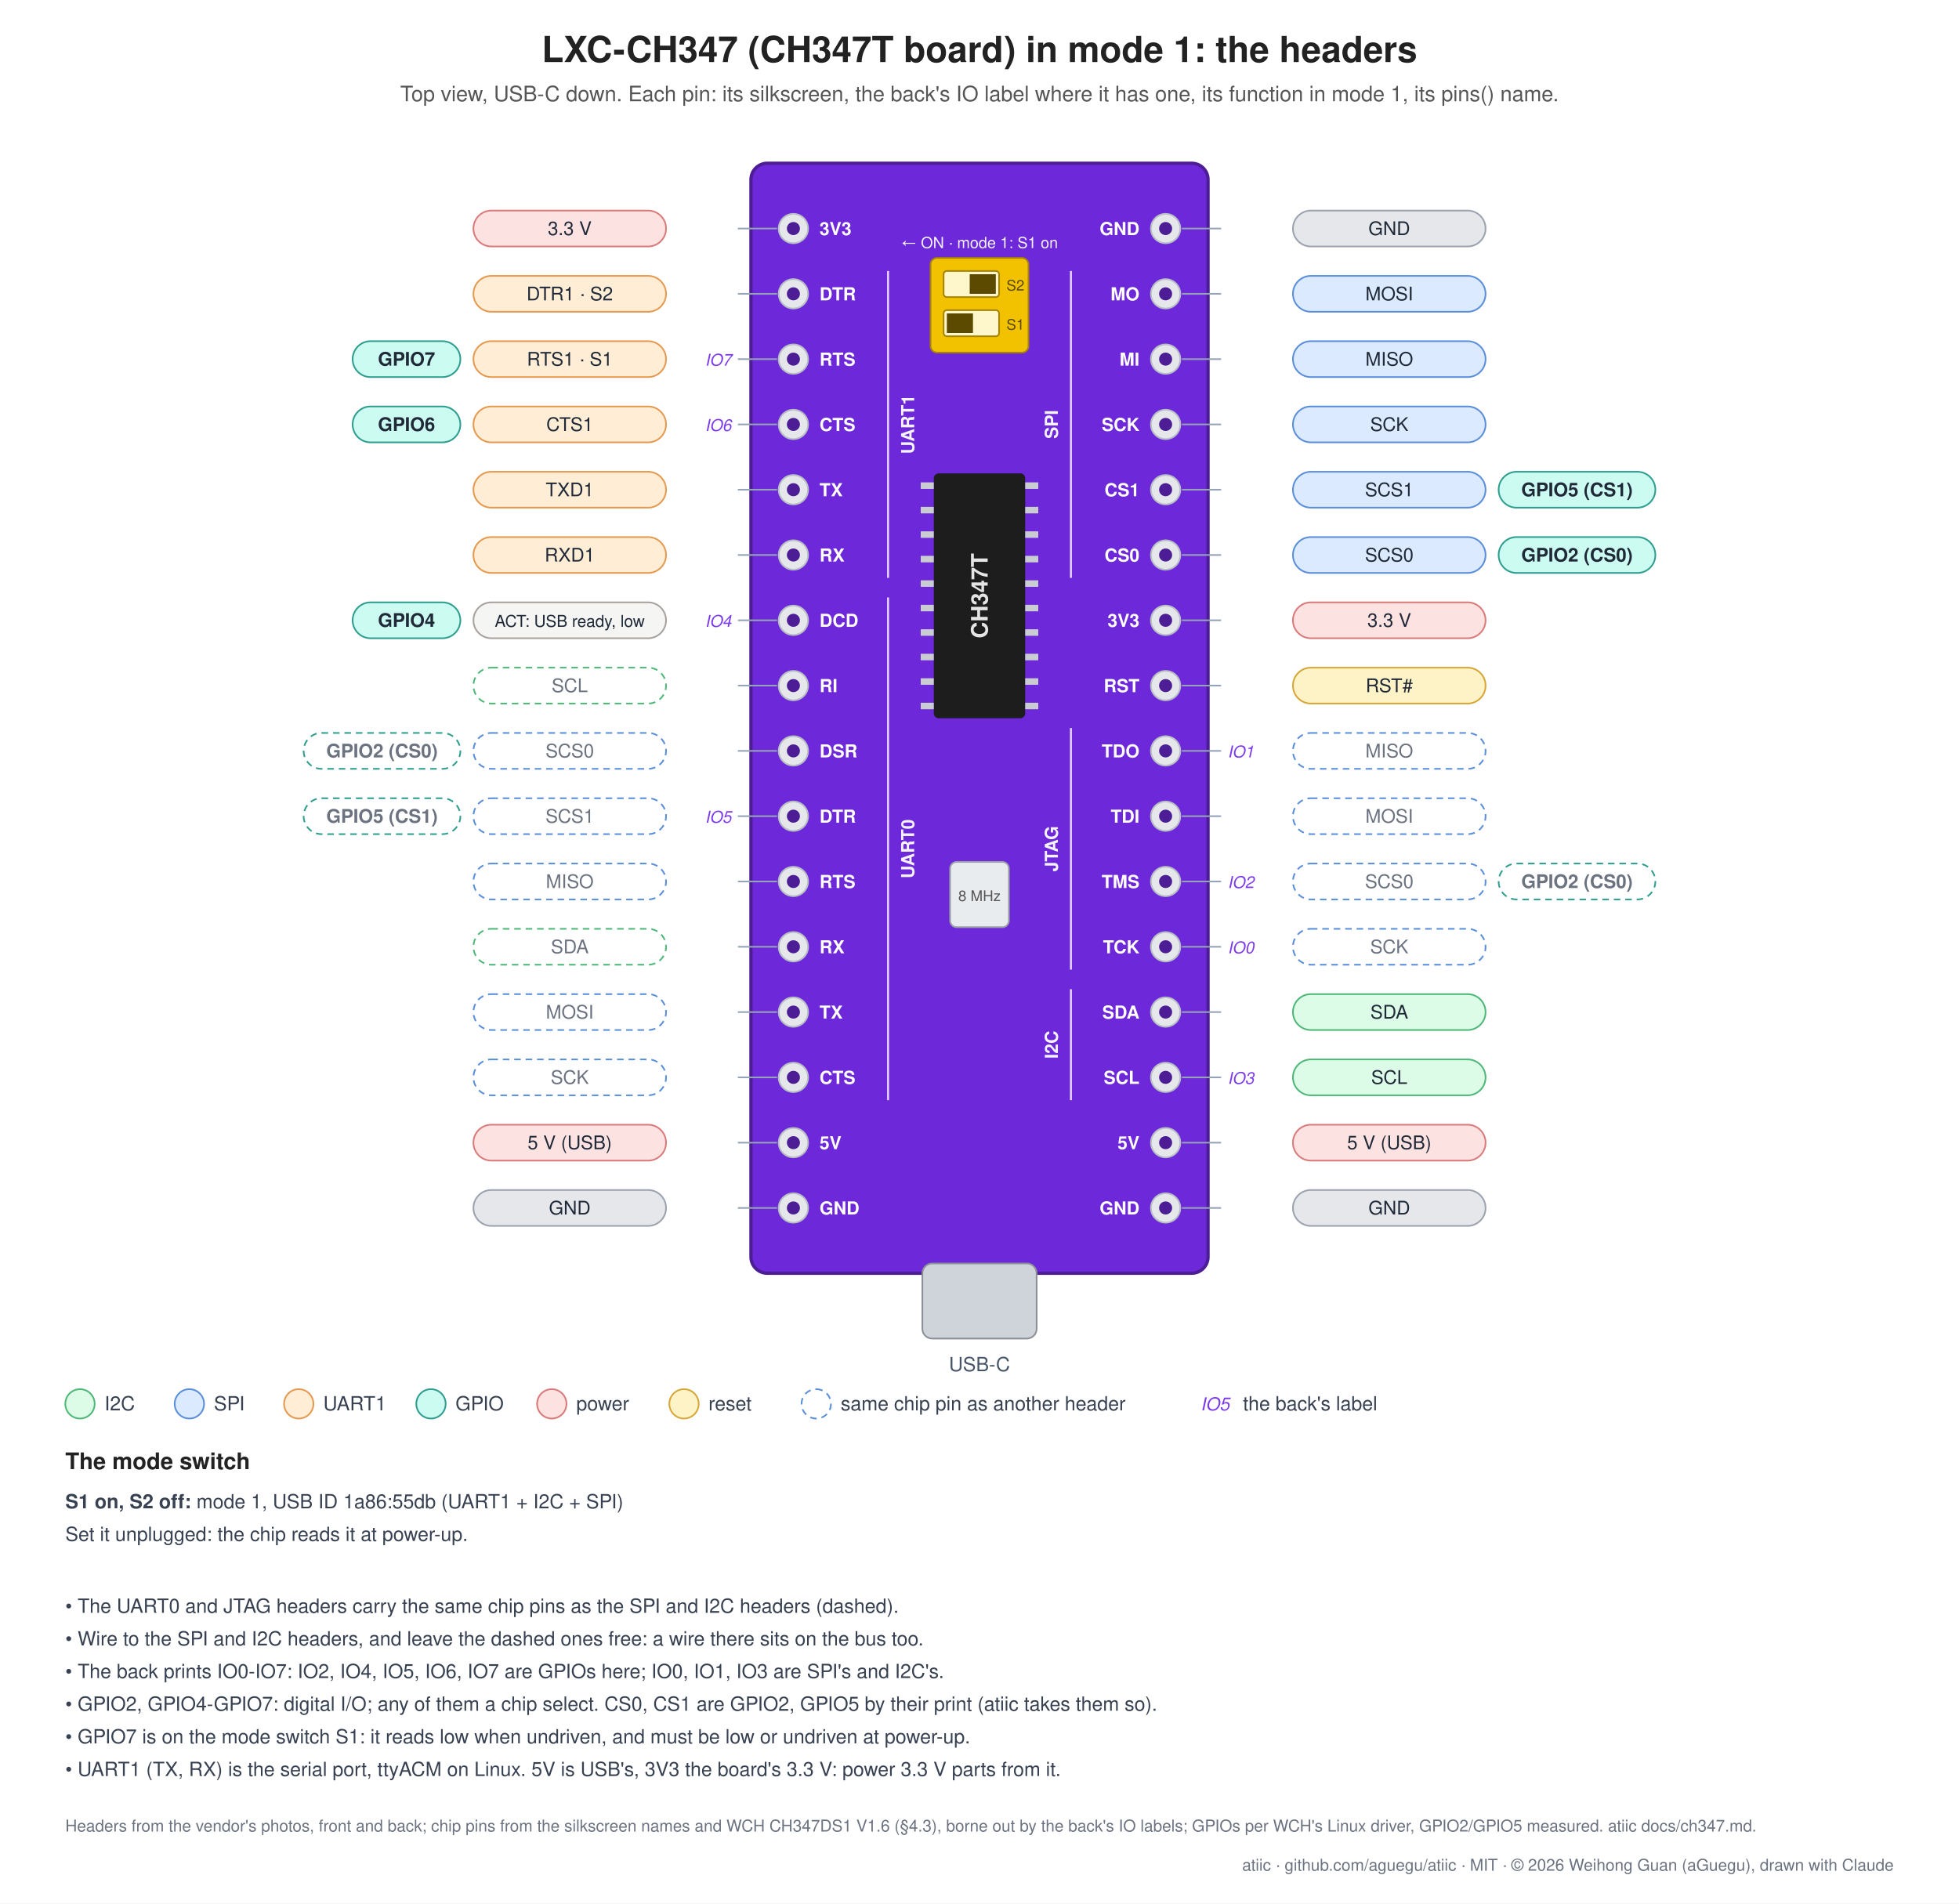
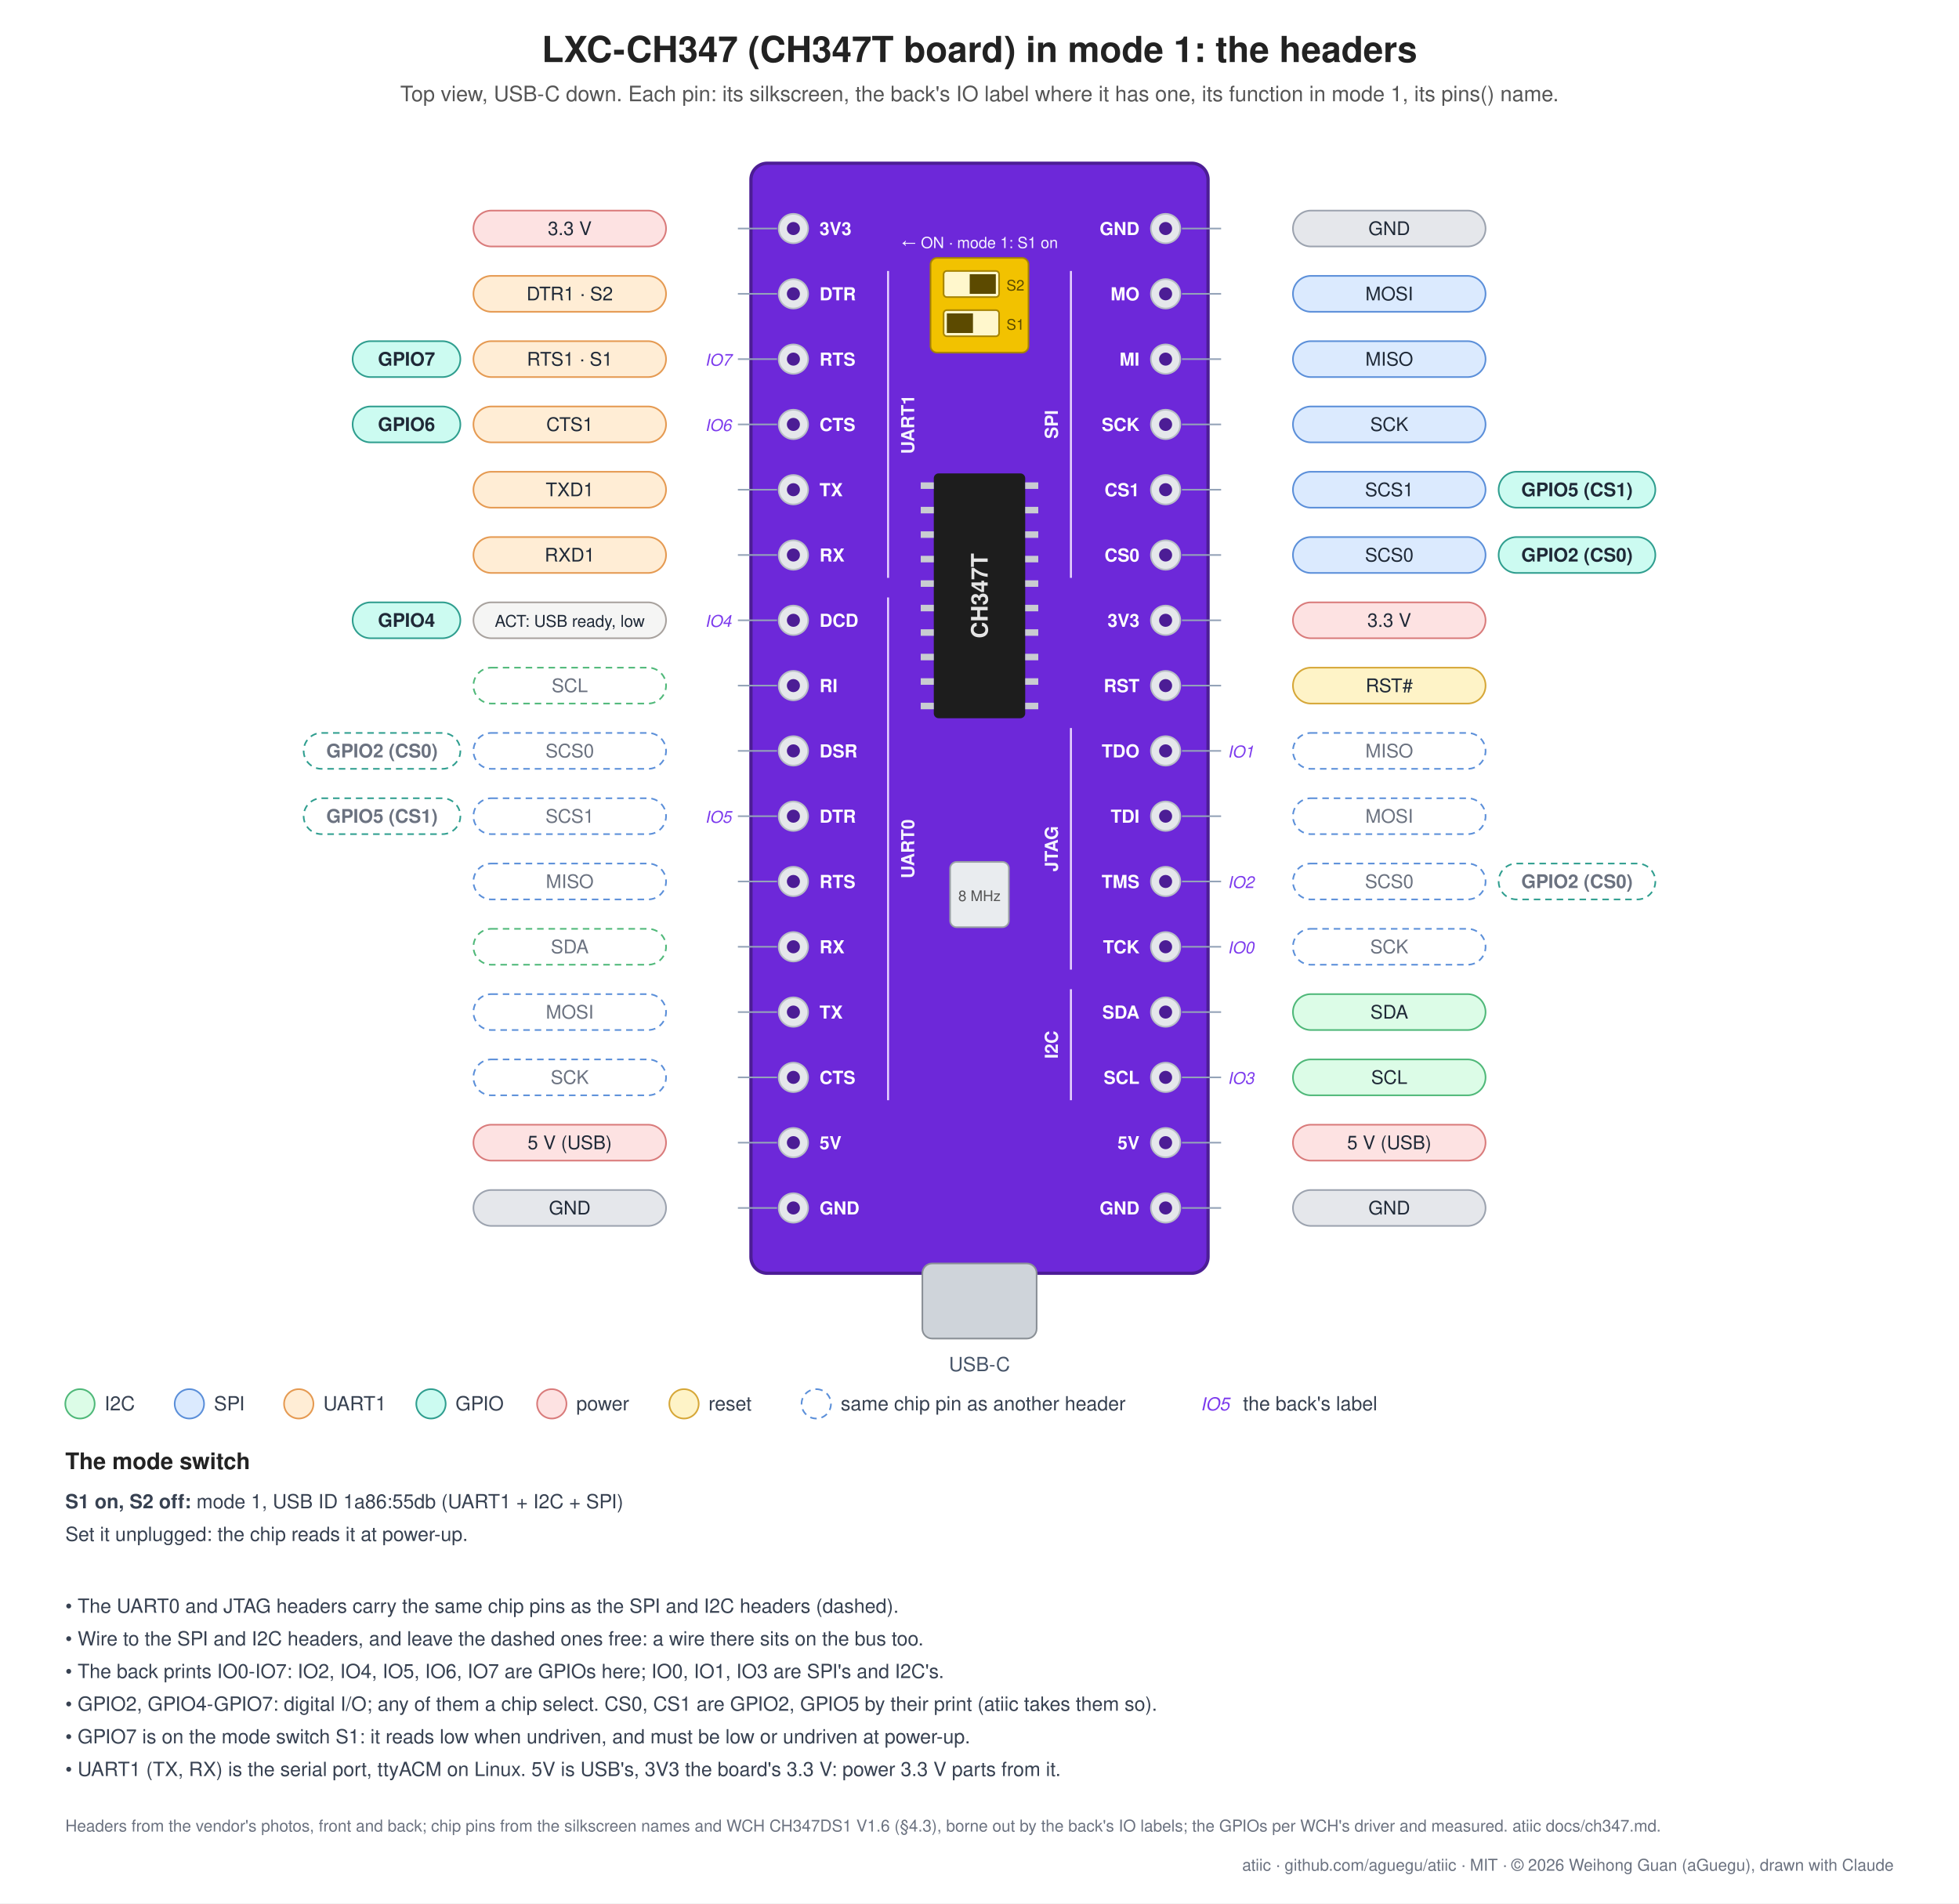
<svg xmlns="http://www.w3.org/2000/svg" viewBox="0 0 1200 1166" width="1200" height="1166" font-family="Helvetica, Arial, sans-serif">
  <rect width="1200" height="1166" fill="#ffffff" />
  <text x="600.0" y="38" text-anchor="middle" font-size="22" font-weight="bold" fill="#222">LXC-CH347 (CH347T board) in mode 1: the headers</text>
  <text x="600.0" y="62" text-anchor="middle" font-size="13" fill="#555">Top view, USB-C down. Each pin: its silkscreen, the back's IO label where it has one, its function in mode 1, its pins() name.</text>
  <rect x="460" y="100" width="280" height="680" rx="10" fill="#6d28d9" stroke="#4c1d95" stroke-width="2" />
  <circle cx="486" cy="740" r="9" fill="#e5e7eb" stroke="#b8bec5" />
  <circle cx="486" cy="740" r="4" fill="#4c1d95" />
  <text x="502" y="744" text-anchor="start" font-size="11" font-weight="bold" fill="#fff">GND</text>
  <line x1="476" y1="740" x2="452" y2="740" stroke="#94a3b8" />
  <rect x="290" y="729" width="118" height="22" rx="11" fill="#e5e7eb" stroke="#9ca3af" />
  <text x="349.0" y="744" text-anchor="middle" font-size="11.5" fill="#1f2937">GND</text>
  <circle cx="486" cy="700" r="9" fill="#e5e7eb" stroke="#b8bec5" />
  <circle cx="486" cy="700" r="4" fill="#4c1d95" />
  <text x="502" y="704" text-anchor="start" font-size="11" font-weight="bold" fill="#fff">5V</text>
  <line x1="476" y1="700" x2="452" y2="700" stroke="#94a3b8" />
  <rect x="290" y="689" width="118" height="22" rx="11" fill="#fde2e2" stroke="#d97b7b" />
  <text x="349.0" y="704" text-anchor="middle" font-size="11.5" fill="#1f2937">5 V (USB)</text>
  <circle cx="486" cy="660" r="9" fill="#e5e7eb" stroke="#b8bec5" />
  <circle cx="486" cy="660" r="4" fill="#4c1d95" />
  <text x="502" y="664" text-anchor="start" font-size="11" font-weight="bold" fill="#fff">CTS</text>
  <line x1="476" y1="660" x2="452" y2="660" stroke="#94a3b8" />
  <rect x="290" y="649" width="118" height="22" rx="11" fill="#ffffff" stroke="#5b8fd9" stroke-dasharray="4 3" />
  <text x="349.0" y="664" text-anchor="middle" font-size="11.5" fill="#6b7280">SCK</text>
  <circle cx="486" cy="620" r="9" fill="#e5e7eb" stroke="#b8bec5" />
  <circle cx="486" cy="620" r="4" fill="#4c1d95" />
  <text x="502" y="624" text-anchor="start" font-size="11" font-weight="bold" fill="#fff">TX</text>
  <line x1="476" y1="620" x2="452" y2="620" stroke="#94a3b8" />
  <rect x="290" y="609" width="118" height="22" rx="11" fill="#ffffff" stroke="#5b8fd9" stroke-dasharray="4 3" />
  <text x="349.0" y="624" text-anchor="middle" font-size="11.5" fill="#6b7280">MOSI</text>
  <circle cx="486" cy="580" r="9" fill="#e5e7eb" stroke="#b8bec5" />
  <circle cx="486" cy="580" r="4" fill="#4c1d95" />
  <text x="502" y="584" text-anchor="start" font-size="11" font-weight="bold" fill="#fff">RX</text>
  <line x1="476" y1="580" x2="452" y2="580" stroke="#94a3b8" />
  <rect x="290" y="569" width="118" height="22" rx="11" fill="#ffffff" stroke="#4fb879" stroke-dasharray="4 3" />
  <text x="349.0" y="584" text-anchor="middle" font-size="11.5" fill="#6b7280">SDA</text>
  <circle cx="486" cy="540" r="9" fill="#e5e7eb" stroke="#b8bec5" />
  <circle cx="486" cy="540" r="4" fill="#4c1d95" />
  <text x="502" y="544" text-anchor="start" font-size="11" font-weight="bold" fill="#fff">RTS</text>
  <line x1="476" y1="540" x2="452" y2="540" stroke="#94a3b8" />
  <rect x="290" y="529" width="118" height="22" rx="11" fill="#ffffff" stroke="#5b8fd9" stroke-dasharray="4 3" />
  <text x="349.0" y="544" text-anchor="middle" font-size="11.5" fill="#6b7280">MISO</text>
  <circle cx="486" cy="500" r="9" fill="#e5e7eb" stroke="#b8bec5" />
  <circle cx="486" cy="500" r="4" fill="#4c1d95" />
  <text x="502" y="504" text-anchor="start" font-size="11" font-weight="bold" fill="#fff">DTR</text>
  <line x1="476" y1="500" x2="452" y2="500" stroke="#94a3b8" />
  <text x="448" y="504" text-anchor="end" font-size="10" font-style="italic" fill="#7c3aed">IO5</text>
  <rect x="290" y="489" width="118" height="22" rx="11" fill="#ffffff" stroke="#5b8fd9" stroke-dasharray="4 3" />
  <text x="349.0" y="504" text-anchor="middle" font-size="11.5" fill="#6b7280">SCS1</text>
  <rect x="186" y="489" width="96" height="22" rx="11" fill="#ffffff" stroke="#2f9e8f" stroke-dasharray="4 3" />
  <text x="234.0" y="504" text-anchor="middle" font-size="11.5" font-weight="bold" fill="#6b7280">GPIO5 (CS1)</text>
  <circle cx="486" cy="460" r="9" fill="#e5e7eb" stroke="#b8bec5" />
  <circle cx="486" cy="460" r="4" fill="#4c1d95" />
  <text x="502" y="464" text-anchor="start" font-size="11" font-weight="bold" fill="#fff">DSR</text>
  <line x1="476" y1="460" x2="452" y2="460" stroke="#94a3b8" />
  <rect x="290" y="449" width="118" height="22" rx="11" fill="#ffffff" stroke="#5b8fd9" stroke-dasharray="4 3" />
  <text x="349.0" y="464" text-anchor="middle" font-size="11.5" fill="#6b7280">SCS0</text>
  <rect x="186" y="449" width="96" height="22" rx="11" fill="#ffffff" stroke="#2f9e8f" stroke-dasharray="4 3" />
  <text x="234.0" y="464" text-anchor="middle" font-size="11.5" font-weight="bold" fill="#6b7280">GPIO2 (CS0)</text>
  <circle cx="486" cy="420" r="9" fill="#e5e7eb" stroke="#b8bec5" />
  <circle cx="486" cy="420" r="4" fill="#4c1d95" />
  <text x="502" y="424" text-anchor="start" font-size="11" font-weight="bold" fill="#fff">RI</text>
  <line x1="476" y1="420" x2="452" y2="420" stroke="#94a3b8" />
  <rect x="290" y="409" width="118" height="22" rx="11" fill="#ffffff" stroke="#4fb879" stroke-dasharray="4 3" />
  <text x="349.0" y="424" text-anchor="middle" font-size="11.5" fill="#6b7280">SCL</text>
  <circle cx="486" cy="380" r="9" fill="#e5e7eb" stroke="#b8bec5" />
  <circle cx="486" cy="380" r="4" fill="#4c1d95" />
  <text x="502" y="384" text-anchor="start" font-size="11" font-weight="bold" fill="#fff">DCD</text>
  <line x1="476" y1="380" x2="452" y2="380" stroke="#94a3b8" />
  <text x="448" y="384" text-anchor="end" font-size="10" font-style="italic" fill="#7c3aed">IO4</text>
  <rect x="290" y="369" width="118" height="22" rx="11" fill="#f5f5f4" stroke="#a8a29e" />
  <text x="349.0" y="384" text-anchor="middle" font-size="10" fill="#1f2937">ACT: USB ready, low</text>
  <rect x="216" y="369" width="66" height="22" rx="11" fill="#ccfbf1" stroke="#2f9e8f" />
  <text x="249.0" y="384" text-anchor="middle" font-size="11.5" font-weight="bold" fill="#1f2937">GPIO4</text>
  <circle cx="486" cy="340" r="9" fill="#e5e7eb" stroke="#b8bec5" />
  <circle cx="486" cy="340" r="4" fill="#4c1d95" />
  <text x="502" y="344" text-anchor="start" font-size="11" font-weight="bold" fill="#fff">RX</text>
  <line x1="476" y1="340" x2="452" y2="340" stroke="#94a3b8" />
  <rect x="290" y="329" width="118" height="22" rx="11" fill="#ffedd5" stroke="#e59a52" />
  <text x="349.0" y="344" text-anchor="middle" font-size="11.5" fill="#1f2937">RXD1</text>
  <circle cx="486" cy="300" r="9" fill="#e5e7eb" stroke="#b8bec5" />
  <circle cx="486" cy="300" r="4" fill="#4c1d95" />
  <text x="502" y="304" text-anchor="start" font-size="11" font-weight="bold" fill="#fff">TX</text>
  <line x1="476" y1="300" x2="452" y2="300" stroke="#94a3b8" />
  <rect x="290" y="289" width="118" height="22" rx="11" fill="#ffedd5" stroke="#e59a52" />
  <text x="349.0" y="304" text-anchor="middle" font-size="11.5" fill="#1f2937">TXD1</text>
  <circle cx="486" cy="260" r="9" fill="#e5e7eb" stroke="#b8bec5" />
  <circle cx="486" cy="260" r="4" fill="#4c1d95" />
  <text x="502" y="264" text-anchor="start" font-size="11" font-weight="bold" fill="#fff">CTS</text>
  <line x1="476" y1="260" x2="452" y2="260" stroke="#94a3b8" />
  <text x="448" y="264" text-anchor="end" font-size="10" font-style="italic" fill="#7c3aed">IO6</text>
  <rect x="290" y="249" width="118" height="22" rx="11" fill="#ffedd5" stroke="#e59a52" />
  <text x="349.0" y="264" text-anchor="middle" font-size="11.5" fill="#1f2937">CTS1</text>
  <rect x="216" y="249" width="66" height="22" rx="11" fill="#ccfbf1" stroke="#2f9e8f" />
  <text x="249.0" y="264" text-anchor="middle" font-size="11.5" font-weight="bold" fill="#1f2937">GPIO6</text>
  <circle cx="486" cy="220" r="9" fill="#e5e7eb" stroke="#b8bec5" />
  <circle cx="486" cy="220" r="4" fill="#4c1d95" />
  <text x="502" y="224" text-anchor="start" font-size="11" font-weight="bold" fill="#fff">RTS</text>
  <line x1="476" y1="220" x2="452" y2="220" stroke="#94a3b8" />
  <text x="448" y="224" text-anchor="end" font-size="10" font-style="italic" fill="#7c3aed">IO7</text>
  <rect x="290" y="209" width="118" height="22" rx="11" fill="#ffedd5" stroke="#e59a52" />
  <text x="349.0" y="224" text-anchor="middle" font-size="11.5" fill="#1f2937">RTS1 · S1</text>
  <rect x="216" y="209" width="66" height="22" rx="11" fill="#ccfbf1" stroke="#2f9e8f" />
  <text x="249.0" y="224" text-anchor="middle" font-size="11.5" font-weight="bold" fill="#1f2937">GPIO7</text>
  <circle cx="486" cy="180" r="9" fill="#e5e7eb" stroke="#b8bec5" />
  <circle cx="486" cy="180" r="4" fill="#4c1d95" />
  <text x="502" y="184" text-anchor="start" font-size="11" font-weight="bold" fill="#fff">DTR</text>
  <line x1="476" y1="180" x2="452" y2="180" stroke="#94a3b8" />
  <rect x="290" y="169" width="118" height="22" rx="11" fill="#ffedd5" stroke="#e59a52" />
  <text x="349.0" y="184" text-anchor="middle" font-size="11.5" fill="#1f2937">DTR1 · S2</text>
  <circle cx="486" cy="140" r="9" fill="#e5e7eb" stroke="#b8bec5" />
  <circle cx="486" cy="140" r="4" fill="#4c1d95" />
  <text x="502" y="144" text-anchor="start" font-size="11" font-weight="bold" fill="#fff">3V3</text>
  <line x1="476" y1="140" x2="452" y2="140" stroke="#94a3b8" />
  <rect x="290" y="129" width="118" height="22" rx="11" fill="#fde2e2" stroke="#d97b7b" />
  <text x="349.0" y="144" text-anchor="middle" font-size="11.5" fill="#1f2937">3.3 V</text>
  <circle cx="714" cy="740" r="9" fill="#e5e7eb" stroke="#b8bec5" />
  <circle cx="714" cy="740" r="4" fill="#4c1d95" />
  <text x="698" y="744" text-anchor="end" font-size="11" font-weight="bold" fill="#fff">GND</text>
  <line x1="724" y1="740" x2="748" y2="740" stroke="#94a3b8" />
  <rect x="792" y="729" width="118" height="22" rx="11" fill="#e5e7eb" stroke="#9ca3af" />
  <text x="851.0" y="744" text-anchor="middle" font-size="11.5" fill="#1f2937">GND</text>
  <circle cx="714" cy="700" r="9" fill="#e5e7eb" stroke="#b8bec5" />
  <circle cx="714" cy="700" r="4" fill="#4c1d95" />
  <text x="698" y="704" text-anchor="end" font-size="11" font-weight="bold" fill="#fff">5V</text>
  <line x1="724" y1="700" x2="748" y2="700" stroke="#94a3b8" />
  <rect x="792" y="689" width="118" height="22" rx="11" fill="#fde2e2" stroke="#d97b7b" />
  <text x="851.0" y="704" text-anchor="middle" font-size="11.5" fill="#1f2937">5 V (USB)</text>
  <circle cx="714" cy="660" r="9" fill="#e5e7eb" stroke="#b8bec5" />
  <circle cx="714" cy="660" r="4" fill="#4c1d95" />
  <text x="698" y="664" text-anchor="end" font-size="11" font-weight="bold" fill="#fff">SCL</text>
  <line x1="724" y1="660" x2="748" y2="660" stroke="#94a3b8" />
  <text x="752" y="664" text-anchor="start" font-size="10" font-style="italic" fill="#7c3aed">IO3</text>
  <rect x="792" y="649" width="118" height="22" rx="11" fill="#dcfce7" stroke="#4fb879" />
  <text x="851.0" y="664" text-anchor="middle" font-size="11.5" fill="#1f2937">SCL</text>
  <circle cx="714" cy="620" r="9" fill="#e5e7eb" stroke="#b8bec5" />
  <circle cx="714" cy="620" r="4" fill="#4c1d95" />
  <text x="698" y="624" text-anchor="end" font-size="11" font-weight="bold" fill="#fff">SDA</text>
  <line x1="724" y1="620" x2="748" y2="620" stroke="#94a3b8" />
  <rect x="792" y="609" width="118" height="22" rx="11" fill="#dcfce7" stroke="#4fb879" />
  <text x="851.0" y="624" text-anchor="middle" font-size="11.5" fill="#1f2937">SDA</text>
  <circle cx="714" cy="580" r="9" fill="#e5e7eb" stroke="#b8bec5" />
  <circle cx="714" cy="580" r="4" fill="#4c1d95" />
  <text x="698" y="584" text-anchor="end" font-size="11" font-weight="bold" fill="#fff">TCK</text>
  <line x1="724" y1="580" x2="748" y2="580" stroke="#94a3b8" />
  <text x="752" y="584" text-anchor="start" font-size="10" font-style="italic" fill="#7c3aed">IO0</text>
  <rect x="792" y="569" width="118" height="22" rx="11" fill="#ffffff" stroke="#5b8fd9" stroke-dasharray="4 3" />
  <text x="851.0" y="584" text-anchor="middle" font-size="11.5" fill="#6b7280">SCK</text>
  <circle cx="714" cy="540" r="9" fill="#e5e7eb" stroke="#b8bec5" />
  <circle cx="714" cy="540" r="4" fill="#4c1d95" />
  <text x="698" y="544" text-anchor="end" font-size="11" font-weight="bold" fill="#fff">TMS</text>
  <line x1="724" y1="540" x2="748" y2="540" stroke="#94a3b8" />
  <text x="752" y="544" text-anchor="start" font-size="10" font-style="italic" fill="#7c3aed">IO2</text>
  <rect x="792" y="529" width="118" height="22" rx="11" fill="#ffffff" stroke="#5b8fd9" stroke-dasharray="4 3" />
  <text x="851.0" y="544" text-anchor="middle" font-size="11.5" fill="#6b7280">SCS0</text>
  <rect x="918" y="529" width="96" height="22" rx="11" fill="#ffffff" stroke="#2f9e8f" stroke-dasharray="4 3" />
  <text x="966.0" y="544" text-anchor="middle" font-size="11.5" font-weight="bold" fill="#6b7280">GPIO2 (CS0)</text>
  <circle cx="714" cy="500" r="9" fill="#e5e7eb" stroke="#b8bec5" />
  <circle cx="714" cy="500" r="4" fill="#4c1d95" />
  <text x="698" y="504" text-anchor="end" font-size="11" font-weight="bold" fill="#fff">TDI</text>
  <line x1="724" y1="500" x2="748" y2="500" stroke="#94a3b8" />
  <rect x="792" y="489" width="118" height="22" rx="11" fill="#ffffff" stroke="#5b8fd9" stroke-dasharray="4 3" />
  <text x="851.0" y="504" text-anchor="middle" font-size="11.5" fill="#6b7280">MOSI</text>
  <circle cx="714" cy="460" r="9" fill="#e5e7eb" stroke="#b8bec5" />
  <circle cx="714" cy="460" r="4" fill="#4c1d95" />
  <text x="698" y="464" text-anchor="end" font-size="11" font-weight="bold" fill="#fff">TDO</text>
  <line x1="724" y1="460" x2="748" y2="460" stroke="#94a3b8" />
  <text x="752" y="464" text-anchor="start" font-size="10" font-style="italic" fill="#7c3aed">IO1</text>
  <rect x="792" y="449" width="118" height="22" rx="11" fill="#ffffff" stroke="#5b8fd9" stroke-dasharray="4 3" />
  <text x="851.0" y="464" text-anchor="middle" font-size="11.5" fill="#6b7280">MISO</text>
  <circle cx="714" cy="420" r="9" fill="#e5e7eb" stroke="#b8bec5" />
  <circle cx="714" cy="420" r="4" fill="#4c1d95" />
  <text x="698" y="424" text-anchor="end" font-size="11" font-weight="bold" fill="#fff">RST</text>
  <line x1="724" y1="420" x2="748" y2="420" stroke="#94a3b8" />
  <rect x="792" y="409" width="118" height="22" rx="11" fill="#fef3c7" stroke="#d6a738" />
  <text x="851.0" y="424" text-anchor="middle" font-size="11.5" fill="#1f2937">RST#</text>
  <circle cx="714" cy="380" r="9" fill="#e5e7eb" stroke="#b8bec5" />
  <circle cx="714" cy="380" r="4" fill="#4c1d95" />
  <text x="698" y="384" text-anchor="end" font-size="11" font-weight="bold" fill="#fff">3V3</text>
  <line x1="724" y1="380" x2="748" y2="380" stroke="#94a3b8" />
  <rect x="792" y="369" width="118" height="22" rx="11" fill="#fde2e2" stroke="#d97b7b" />
  <text x="851.0" y="384" text-anchor="middle" font-size="11.5" fill="#1f2937">3.3 V</text>
  <circle cx="714" cy="340" r="9" fill="#e5e7eb" stroke="#b8bec5" />
  <circle cx="714" cy="340" r="4" fill="#4c1d95" />
  <text x="698" y="344" text-anchor="end" font-size="11" font-weight="bold" fill="#fff">CS0</text>
  <line x1="724" y1="340" x2="748" y2="340" stroke="#94a3b8" />
  <rect x="792" y="329" width="118" height="22" rx="11" fill="#dbeafe" stroke="#5b8fd9" />
  <text x="851.0" y="344" text-anchor="middle" font-size="11.5" fill="#1f2937">SCS0</text>
  <rect x="918" y="329" width="96" height="22" rx="11" fill="#ccfbf1" stroke="#2f9e8f" />
  <text x="966.0" y="344" text-anchor="middle" font-size="11.5" font-weight="bold" fill="#1f2937">GPIO2 (CS0)</text>
  <circle cx="714" cy="300" r="9" fill="#e5e7eb" stroke="#b8bec5" />
  <circle cx="714" cy="300" r="4" fill="#4c1d95" />
  <text x="698" y="304" text-anchor="end" font-size="11" font-weight="bold" fill="#fff">CS1</text>
  <line x1="724" y1="300" x2="748" y2="300" stroke="#94a3b8" />
  <rect x="792" y="289" width="118" height="22" rx="11" fill="#dbeafe" stroke="#5b8fd9" />
  <text x="851.0" y="304" text-anchor="middle" font-size="11.5" fill="#1f2937">SCS1</text>
  <rect x="918" y="289" width="96" height="22" rx="11" fill="#ccfbf1" stroke="#2f9e8f" />
  <text x="966.0" y="304" text-anchor="middle" font-size="11.5" font-weight="bold" fill="#1f2937">GPIO5 (CS1)</text>
  <circle cx="714" cy="260" r="9" fill="#e5e7eb" stroke="#b8bec5" />
  <circle cx="714" cy="260" r="4" fill="#4c1d95" />
  <text x="698" y="264" text-anchor="end" font-size="11" font-weight="bold" fill="#fff">SCK</text>
  <line x1="724" y1="260" x2="748" y2="260" stroke="#94a3b8" />
  <rect x="792" y="249" width="118" height="22" rx="11" fill="#dbeafe" stroke="#5b8fd9" />
  <text x="851.0" y="264" text-anchor="middle" font-size="11.5" fill="#1f2937">SCK</text>
  <circle cx="714" cy="220" r="9" fill="#e5e7eb" stroke="#b8bec5" />
  <circle cx="714" cy="220" r="4" fill="#4c1d95" />
  <text x="698" y="224" text-anchor="end" font-size="11" font-weight="bold" fill="#fff">MI</text>
  <line x1="724" y1="220" x2="748" y2="220" stroke="#94a3b8" />
  <rect x="792" y="209" width="118" height="22" rx="11" fill="#dbeafe" stroke="#5b8fd9" />
  <text x="851.0" y="224" text-anchor="middle" font-size="11.5" fill="#1f2937">MISO</text>
  <circle cx="714" cy="180" r="9" fill="#e5e7eb" stroke="#b8bec5" />
  <circle cx="714" cy="180" r="4" fill="#4c1d95" />
  <text x="698" y="184" text-anchor="end" font-size="11" font-weight="bold" fill="#fff">MO</text>
  <line x1="724" y1="180" x2="748" y2="180" stroke="#94a3b8" />
  <rect x="792" y="169" width="118" height="22" rx="11" fill="#dbeafe" stroke="#5b8fd9" />
  <text x="851.0" y="184" text-anchor="middle" font-size="11.5" fill="#1f2937">MOSI</text>
  <circle cx="714" cy="140" r="9" fill="#e5e7eb" stroke="#b8bec5" />
  <circle cx="714" cy="140" r="4" fill="#4c1d95" />
  <text x="698" y="144" text-anchor="end" font-size="11" font-weight="bold" fill="#fff">GND</text>
  <line x1="724" y1="140" x2="748" y2="140" stroke="#94a3b8" />
  <rect x="792" y="129" width="118" height="22" rx="11" fill="#e5e7eb" stroke="#9ca3af" />
  <text x="851.0" y="144" text-anchor="middle" font-size="11.5" fill="#1f2937">GND</text>
  <line x1="544" y1="366" x2="544" y2="674" stroke="#e9d5ff" stroke-width="1.2" />
  <text transform="translate(560 520.0) rotate(-90)" text-anchor="middle" font-size="11" font-weight="bold" fill="#f5f3ff">UART0</text>
  <line x1="544" y1="166" x2="544" y2="354" stroke="#e9d5ff" stroke-width="1.2" />
  <text transform="translate(560 260.0) rotate(-90)" text-anchor="middle" font-size="11" font-weight="bold" fill="#f5f3ff">UART1</text>
  <line x1="656" y1="606" x2="656" y2="674" stroke="#e9d5ff" stroke-width="1.2" />
  <text transform="translate(648 640.0) rotate(-90)" text-anchor="middle" font-size="11" font-weight="bold" fill="#f5f3ff">I2C</text>
  <line x1="656" y1="446" x2="656" y2="594" stroke="#e9d5ff" stroke-width="1.2" />
  <text transform="translate(648 520.0) rotate(-90)" text-anchor="middle" font-size="11" font-weight="bold" fill="#f5f3ff">JTAG</text>
  <line x1="656" y1="166" x2="656" y2="354" stroke="#e9d5ff" stroke-width="1.2" />
  <text transform="translate(648 260.0) rotate(-90)" text-anchor="middle" font-size="11" font-weight="bold" fill="#f5f3ff">SPI</text>
  <rect x="572.0" y="290" width="56" height="150" rx="3" fill="#1d1d1d" />
  <rect x="564.0" y="295.5" width="8" height="4" fill="#c9ccd1" />
  <rect x="628.0" y="295.5" width="8" height="4" fill="#c9ccd1" />
  <rect x="564.0" y="310.5" width="8" height="4" fill="#c9ccd1" />
  <rect x="628.0" y="310.5" width="8" height="4" fill="#c9ccd1" />
  <rect x="564.0" y="325.5" width="8" height="4" fill="#c9ccd1" />
  <rect x="628.0" y="325.5" width="8" height="4" fill="#c9ccd1" />
  <rect x="564.0" y="340.5" width="8" height="4" fill="#c9ccd1" />
  <rect x="628.0" y="340.5" width="8" height="4" fill="#c9ccd1" />
  <rect x="564.0" y="355.5" width="8" height="4" fill="#c9ccd1" />
  <rect x="628.0" y="355.5" width="8" height="4" fill="#c9ccd1" />
  <rect x="564.0" y="370.5" width="8" height="4" fill="#c9ccd1" />
  <rect x="628.0" y="370.5" width="8" height="4" fill="#c9ccd1" />
  <rect x="564.0" y="385.5" width="8" height="4" fill="#c9ccd1" />
  <rect x="628.0" y="385.5" width="8" height="4" fill="#c9ccd1" />
  <rect x="564.0" y="400.5" width="8" height="4" fill="#c9ccd1" />
  <rect x="628.0" y="400.5" width="8" height="4" fill="#c9ccd1" />
  <rect x="564.0" y="415.5" width="8" height="4" fill="#c9ccd1" />
  <rect x="628.0" y="415.5" width="8" height="4" fill="#c9ccd1" />
  <rect x="564.0" y="430.5" width="8" height="4" fill="#c9ccd1" />
  <rect x="628.0" y="430.5" width="8" height="4" fill="#c9ccd1" />
  <text transform="translate(605.0 365.0) rotate(-90)" text-anchor="middle" font-size="14" font-weight="bold" fill="#e5e5e5">CH347T</text>
  <rect x="582.0" y="528" width="36" height="40" rx="4" fill="#e9ecef" stroke="#9aa0a6" />
  <text x="600.0" y="552" text-anchor="middle" font-size="9" fill="#555">8 MHz</text>
  <rect x="570.0" y="158" width="60" height="58" rx="4" fill="#f2c200" stroke="#a68400" />
  <rect x="578.0" y="166" width="34" height="16" rx="2" fill="#fff7cc" stroke="#a68400" />
  <rect x="594.0" y="168" width="16" height="12" fill="#5c4a00" />
  <text x="622.0" y="178" text-anchor="middle" font-size="9" fill="#5c4a00">S2</text>
  <rect x="578.0" y="190" width="34" height="16" rx="2" fill="#fff7cc" stroke="#a68400" />
  <rect x="580.0" y="192" width="16" height="12" fill="#5c4a00" />
  <text x="622.0" y="202" text-anchor="middle" font-size="9" fill="#5c4a00">S1</text>
  <text x="600.0" y="152" text-anchor="middle" font-size="9.5" fill="#f5f3ff">← ON · mode 1: S1 on</text>
  <rect x="565.0" y="774" width="70" height="46" rx="6" fill="#cfd4da" stroke="#8a9096" />
  <text x="600.0" y="840" text-anchor="middle" font-size="12" fill="#475569">USB-C</text>
  <rect x="40" y="851" width="18" height="18" rx="9" fill="#dcfce7" stroke="#4fb879" />
  <text x="64" y="864" font-size="12" fill="#374151">I2C</text>
  <rect x="107" y="851" width="18" height="18" rx="9" fill="#dbeafe" stroke="#5b8fd9" />
  <text x="131" y="864" font-size="12" fill="#374151">SPI</text>
  <rect x="174" y="851" width="18" height="18" rx="9" fill="#ffedd5" stroke="#e59a52" />
  <text x="198" y="864" font-size="12" fill="#374151">UART1</text>
  <rect x="255" y="851" width="18" height="18" rx="9" fill="#ccfbf1" stroke="#2f9e8f" />
  <text x="279" y="864" font-size="12" fill="#374151">GPIO</text>
  <rect x="329" y="851" width="18" height="18" rx="9" fill="#fde2e2" stroke="#d97b7b" />
  <text x="353" y="864" font-size="12" fill="#374151">power</text>
  <rect x="410" y="851" width="18" height="18" rx="9" fill="#fef3c7" stroke="#d6a738" />
  <text x="434" y="864" font-size="12" fill="#374151">reset</text>
  <rect x="491" y="851" width="18" height="18" rx="9" fill="#ffffff" stroke="#5b8fd9" stroke-dasharray="4 3" />
  <text x="515" y="864" font-size="12" fill="#374151">same chip pin as another header</text>
  <text x="735.4" y="864" font-size="11" font-style="italic" fill="#7c3aed">IO5</text>
  <text x="761.4" y="864" font-size="12" fill="#374151">the back's label</text>
  <text x="40" y="900" font-size="14" font-weight="bold" fill="#222">The mode switch</text>
  <text x="40" y="924" font-size="12" fill="#374151">
    <tspan font-weight="bold">S1 on, S2 off:</tspan> mode 1, USB ID 1a86:55db (UART1 + I2C + SPI)</text>
  <text x="40" y="944" font-size="12" fill="#374151">Set it unplugged: the chip reads it at power-up.</text>
  <text x="40" y="988" font-size="12" fill="#374151">• The UART0 and JTAG headers carry the same chip pins as the SPI and I2C headers (dashed).</text>
  <text x="40" y="1008" font-size="12" fill="#374151">• Wire to the SPI and I2C headers, and leave the dashed ones free: a wire there sits on the bus too.</text>
  <text x="40" y="1028" font-size="12" fill="#374151">• The back prints IO0-IO7: IO2, IO4, IO5, IO6, IO7 are GPIOs here; IO0, IO1, IO3 are SPI's and I2C's.</text>
  <text x="40" y="1048" font-size="12" fill="#374151">• GPIO2, GPIO4-GPIO7: digital I/O; any of them a chip select. CS0, CS1 are GPIO2, GPIO5 by their print (atiic takes them so).</text>
  <text x="40" y="1068" font-size="12" fill="#374151">• GPIO7 is on the mode switch S1: it reads low when undriven, and must be low or undriven at power-up.</text>
  <text x="40" y="1088" font-size="12" fill="#374151">• UART1 (TX, RX) is the serial port, ttyACM on Linux. 5V is USB's, 3V3 the board's 3.3 V: power 3.3 V parts from it.</text>
-   <text x="40" y="1122" font-size="10" fill="#6b7280">Headers from the vendor's photos, front and back; chip pins from the silkscreen names and WCH CH347DS1 V1.6 (§4.3), borne out by the back's IO labels; GPIOs per WCH's Linux driver, GPIO2/GPIO5 measured. atiic docs/ch347.md.</text>
+   <text x="40" y="1122" font-size="10" fill="#6b7280">Headers from the vendor's photos, front and back; chip pins from the silkscreen names and WCH CH347DS1 V1.6 (§4.3), borne out by the back's IO labels; the GPIOs per WCH's driver and measured. atiic docs/ch347.md.</text>
  <text x="1160" y="1146" text-anchor="end" font-size="10" fill="#6b7280">atiic · github.com/aguegu/atiic · MIT · © 2026 Weihong Guan (aGuegu), drawn with Claude</text>
</svg>
